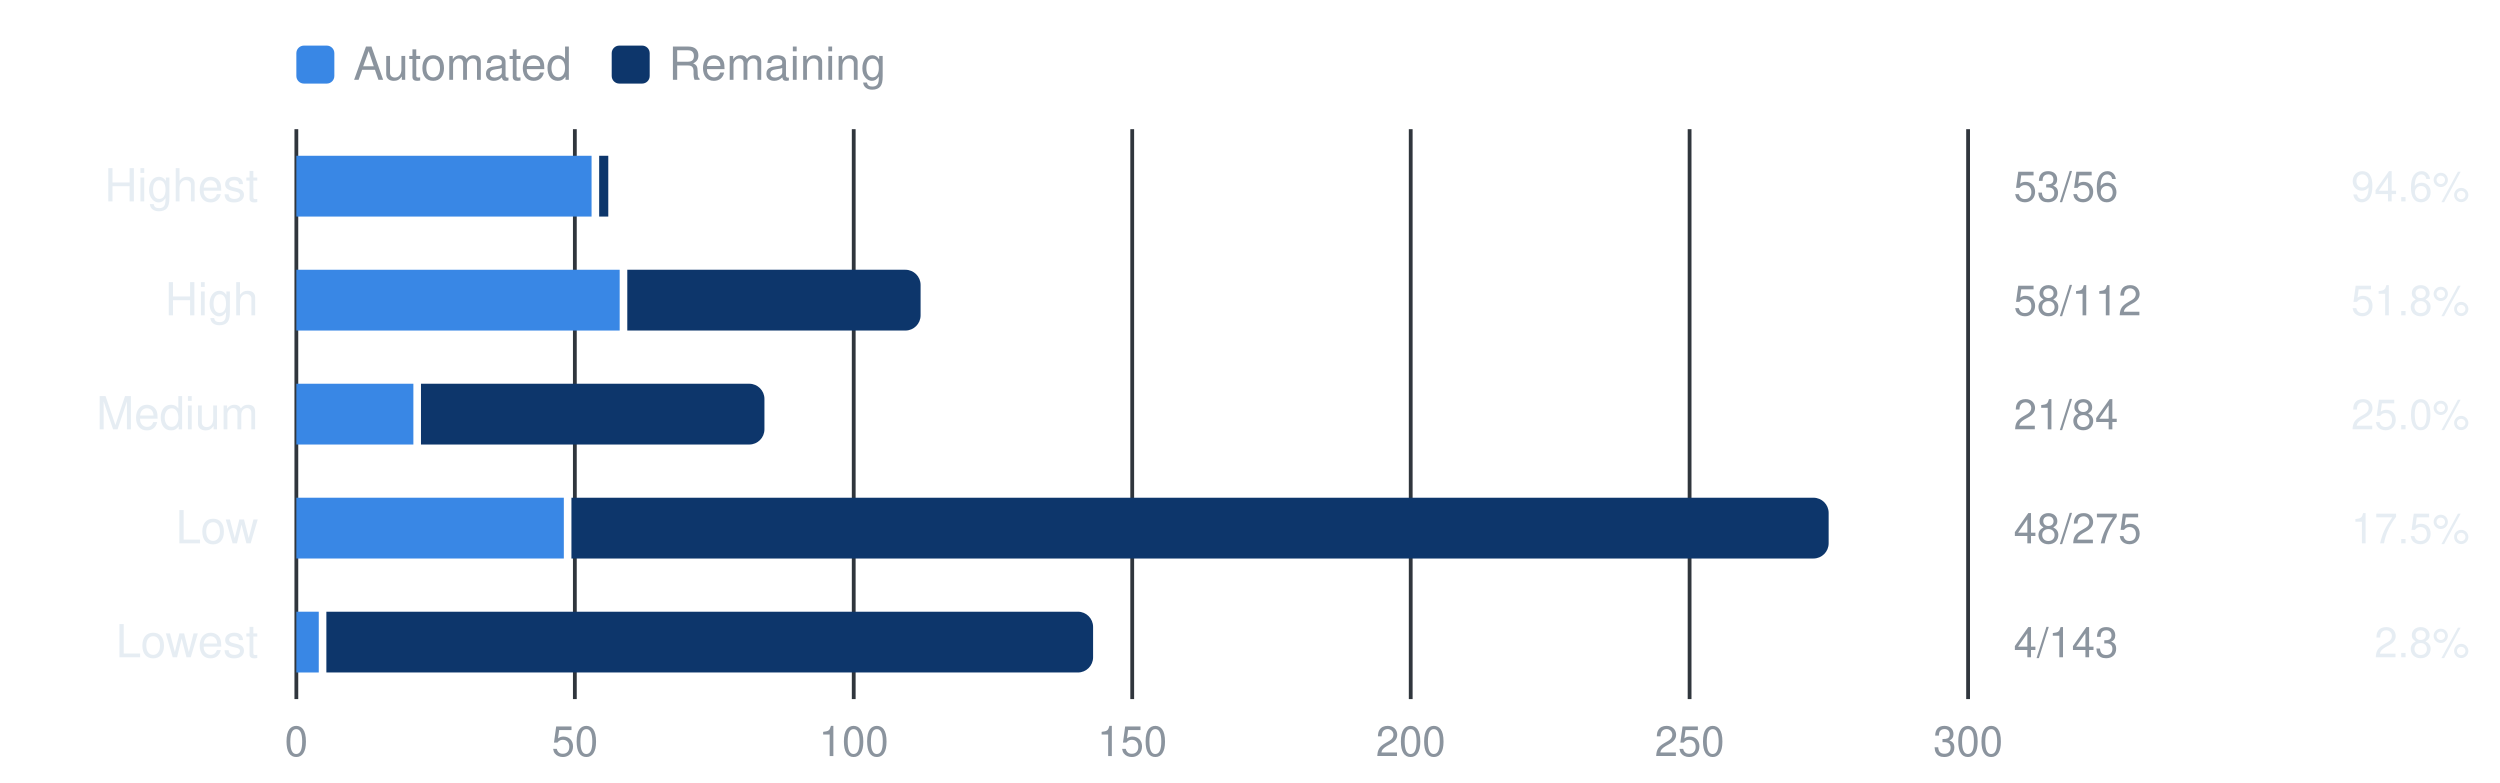
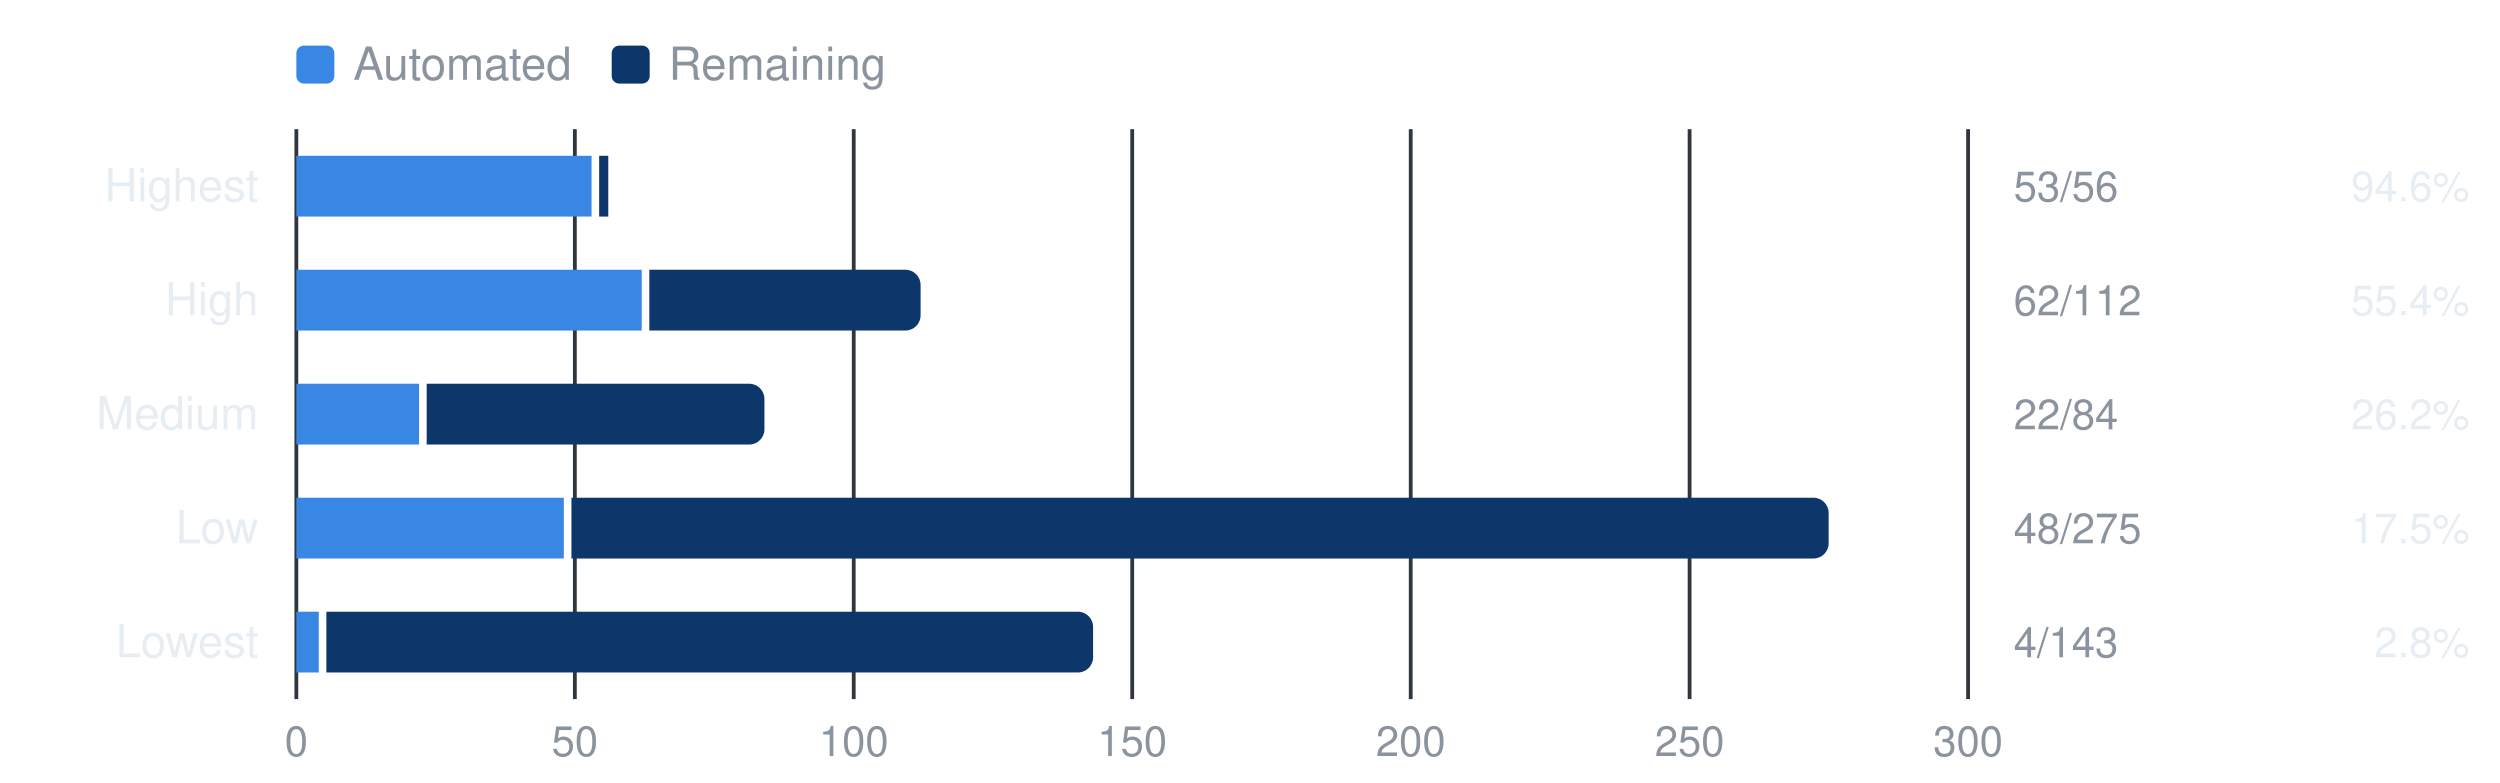
<svg xmlns="http://www.w3.org/2000/svg" width="658" height="206" viewBox="0 0 658 206" role="img" aria-label="Automated versus remaining conda CLI test cases, by priority">
  <g font-family="-apple-system,BlinkMacSystemFont,Segoe UI,Helvetica,Arial,sans-serif" font-size="12">
    <rect x="78" y="12" width="10" height="10" rx="2" fill="#3987e5" />
    <text x="93" y="21" fill="#8b949e">Automated</text>
    <rect x="161" y="12" width="10" height="10" rx="2" fill="#0d366b" />
    <text x="176" y="21" fill="#8b949e">Remaining</text>
    <line x1="78.0" y1="34" x2="78.0" y2="184" stroke="#30363d" stroke-width="1" />
    <text x="78.0" y="199" fill="#8b949e" font-size="11" text-anchor="middle">0</text>
    <line x1="151.3" y1="34" x2="151.3" y2="184" stroke="#30363d" stroke-width="1" />
    <text x="151.3" y="199" fill="#8b949e" font-size="11" text-anchor="middle">50</text>
    <line x1="224.7" y1="34" x2="224.7" y2="184" stroke="#30363d" stroke-width="1" />
    <text x="224.7" y="199" fill="#8b949e" font-size="11" text-anchor="middle">100</text>
    <line x1="298.0" y1="34" x2="298.0" y2="184" stroke="#30363d" stroke-width="1" />
    <text x="298.0" y="199" fill="#8b949e" font-size="11" text-anchor="middle">150</text>
    <line x1="371.3" y1="34" x2="371.3" y2="184" stroke="#30363d" stroke-width="1" />
    <text x="371.3" y="199" fill="#8b949e" font-size="11" text-anchor="middle">200</text>
    <line x1="444.7" y1="34" x2="444.7" y2="184" stroke="#30363d" stroke-width="1" />
    <text x="444.7" y="199" fill="#8b949e" font-size="11" text-anchor="middle">250</text>
    <line x1="518.0" y1="34" x2="518.0" y2="184" stroke="#30363d" stroke-width="1" />
    <text x="518.0" y="199" fill="#8b949e" font-size="11" text-anchor="middle">300</text>
    <text x="68" y="53.0" fill="#e6edf3" text-anchor="end">Highest</text>
    <path d="M78.0,41.0h77.7v16.0h-77.7z" fill="#3987e5" />
    <path d="M157.7,41.0h2.4v16.0h-2.4z" fill="#0d366b" />
    <text x="530" y="53.0" fill="#8b949e" font-size="11">53/56</text>
    <text x="650" y="53.0" fill="#e6edf3" font-size="11" text-anchor="end">94.6%</text>
    <text x="68" y="83.0" fill="#e6edf3" text-anchor="end">High</text>
-     <path d="M78.0,71.0h85.1v16.0h-85.1z" fill="#3987e5" />
-     <path d="M165.1,71.0H238.3A4,4 0 0 1 242.3,75.0V83.0A4,4 0 0 1 238.3,87.0H165.1z" fill="#0d366b" />
-     <text x="530" y="83.0" fill="#8b949e" font-size="11">58/112</text>
-     <text x="650" y="83.0" fill="#e6edf3" font-size="11" text-anchor="end">51.8%</text>
+     <path d="M78.0,71.0h90.9v16.0h-90.9z" fill="#3987e5" />
+     <path d="M170.9,71.0H238.3A4,4 0 0 1 242.3,75.0V83.0A4,4 0 0 1 238.3,87.0H170.9z" fill="#0d366b" />
+     <text x="530" y="83.0" fill="#8b949e" font-size="11">62/112</text>
+     <text x="650" y="83.0" fill="#e6edf3" font-size="11" text-anchor="end">55.4%</text>
    <text x="68" y="113.0" fill="#e6edf3" text-anchor="end">Medium</text>
-     <path d="M78.0,101.0h30.8v16.0h-30.8z" fill="#3987e5" />
-     <path d="M110.8,101.0H197.2A4,4 0 0 1 201.2,105.0V113.0A4,4 0 0 1 197.2,117.0H110.8z" fill="#0d366b" />
-     <text x="530" y="113.0" fill="#8b949e" font-size="11">21/84</text>
-     <text x="650" y="113.0" fill="#e6edf3" font-size="11" text-anchor="end">25.0%</text>
+     <path d="M78.0,101.0h32.3v16.0h-32.3z" fill="#3987e5" />
+     <path d="M112.3,101.0H197.2A4,4 0 0 1 201.2,105.0V113.0A4,4 0 0 1 197.2,117.0H112.3z" fill="#0d366b" />
+     <text x="530" y="113.0" fill="#8b949e" font-size="11">22/84</text>
+     <text x="650" y="113.0" fill="#e6edf3" font-size="11" text-anchor="end">26.2%</text>
    <text x="68" y="143.0" fill="#e6edf3" text-anchor="end">Low</text>
    <path d="M78.0,131.0h70.4v16.0h-70.4z" fill="#3987e5" />
    <path d="M150.4,131.0H477.3A4,4 0 0 1 481.3,135.0V143.0A4,4 0 0 1 477.3,147.0H150.4z" fill="#0d366b" />
    <text x="530" y="143.0" fill="#8b949e" font-size="11">48/275</text>
    <text x="650" y="143.0" fill="#e6edf3" font-size="11" text-anchor="end">17.5%</text>
    <text x="68" y="173.0" fill="#e6edf3" text-anchor="end">Lowest</text>
    <path d="M78.0,161.0h5.9v16.0h-5.9z" fill="#3987e5" />
    <path d="M85.9,161.0H283.7A4,4 0 0 1 287.7,165.0V173.0A4,4 0 0 1 283.7,177.0H85.9z" fill="#0d366b" />
    <text x="530" y="173.0" fill="#8b949e" font-size="11">4/143</text>
    <text x="650" y="173.0" fill="#e6edf3" font-size="11" text-anchor="end">2.8%</text>
  </g>
</svg>
